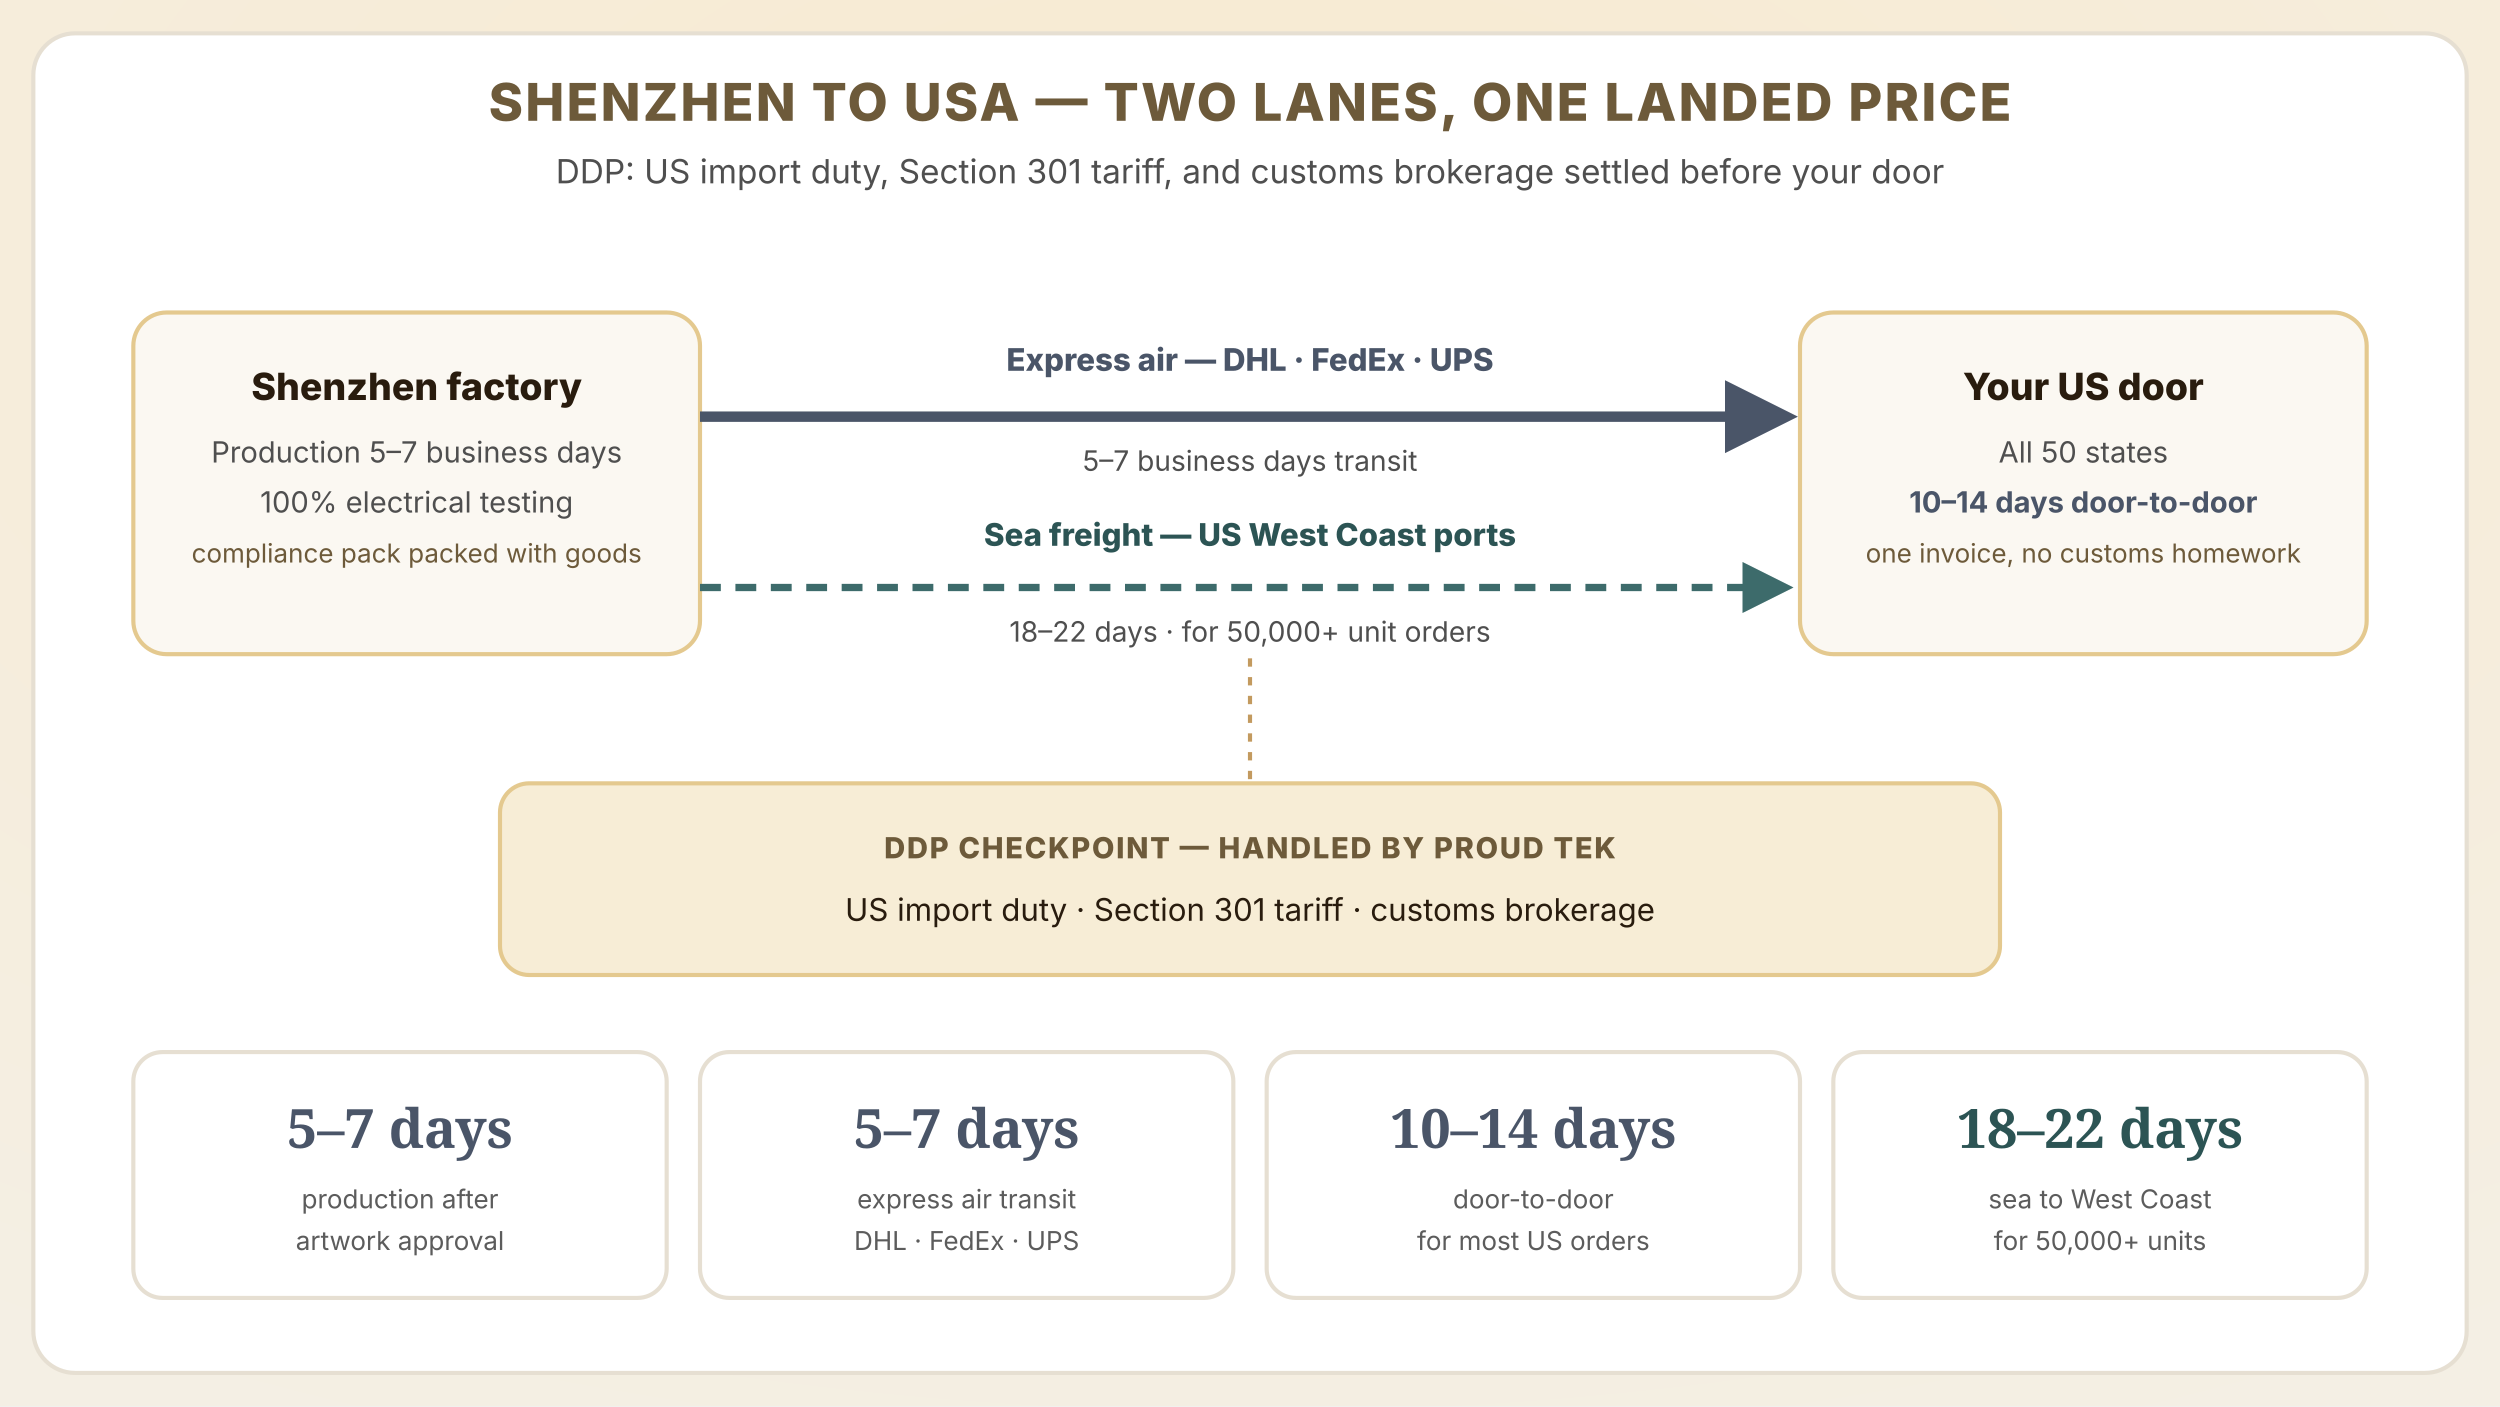
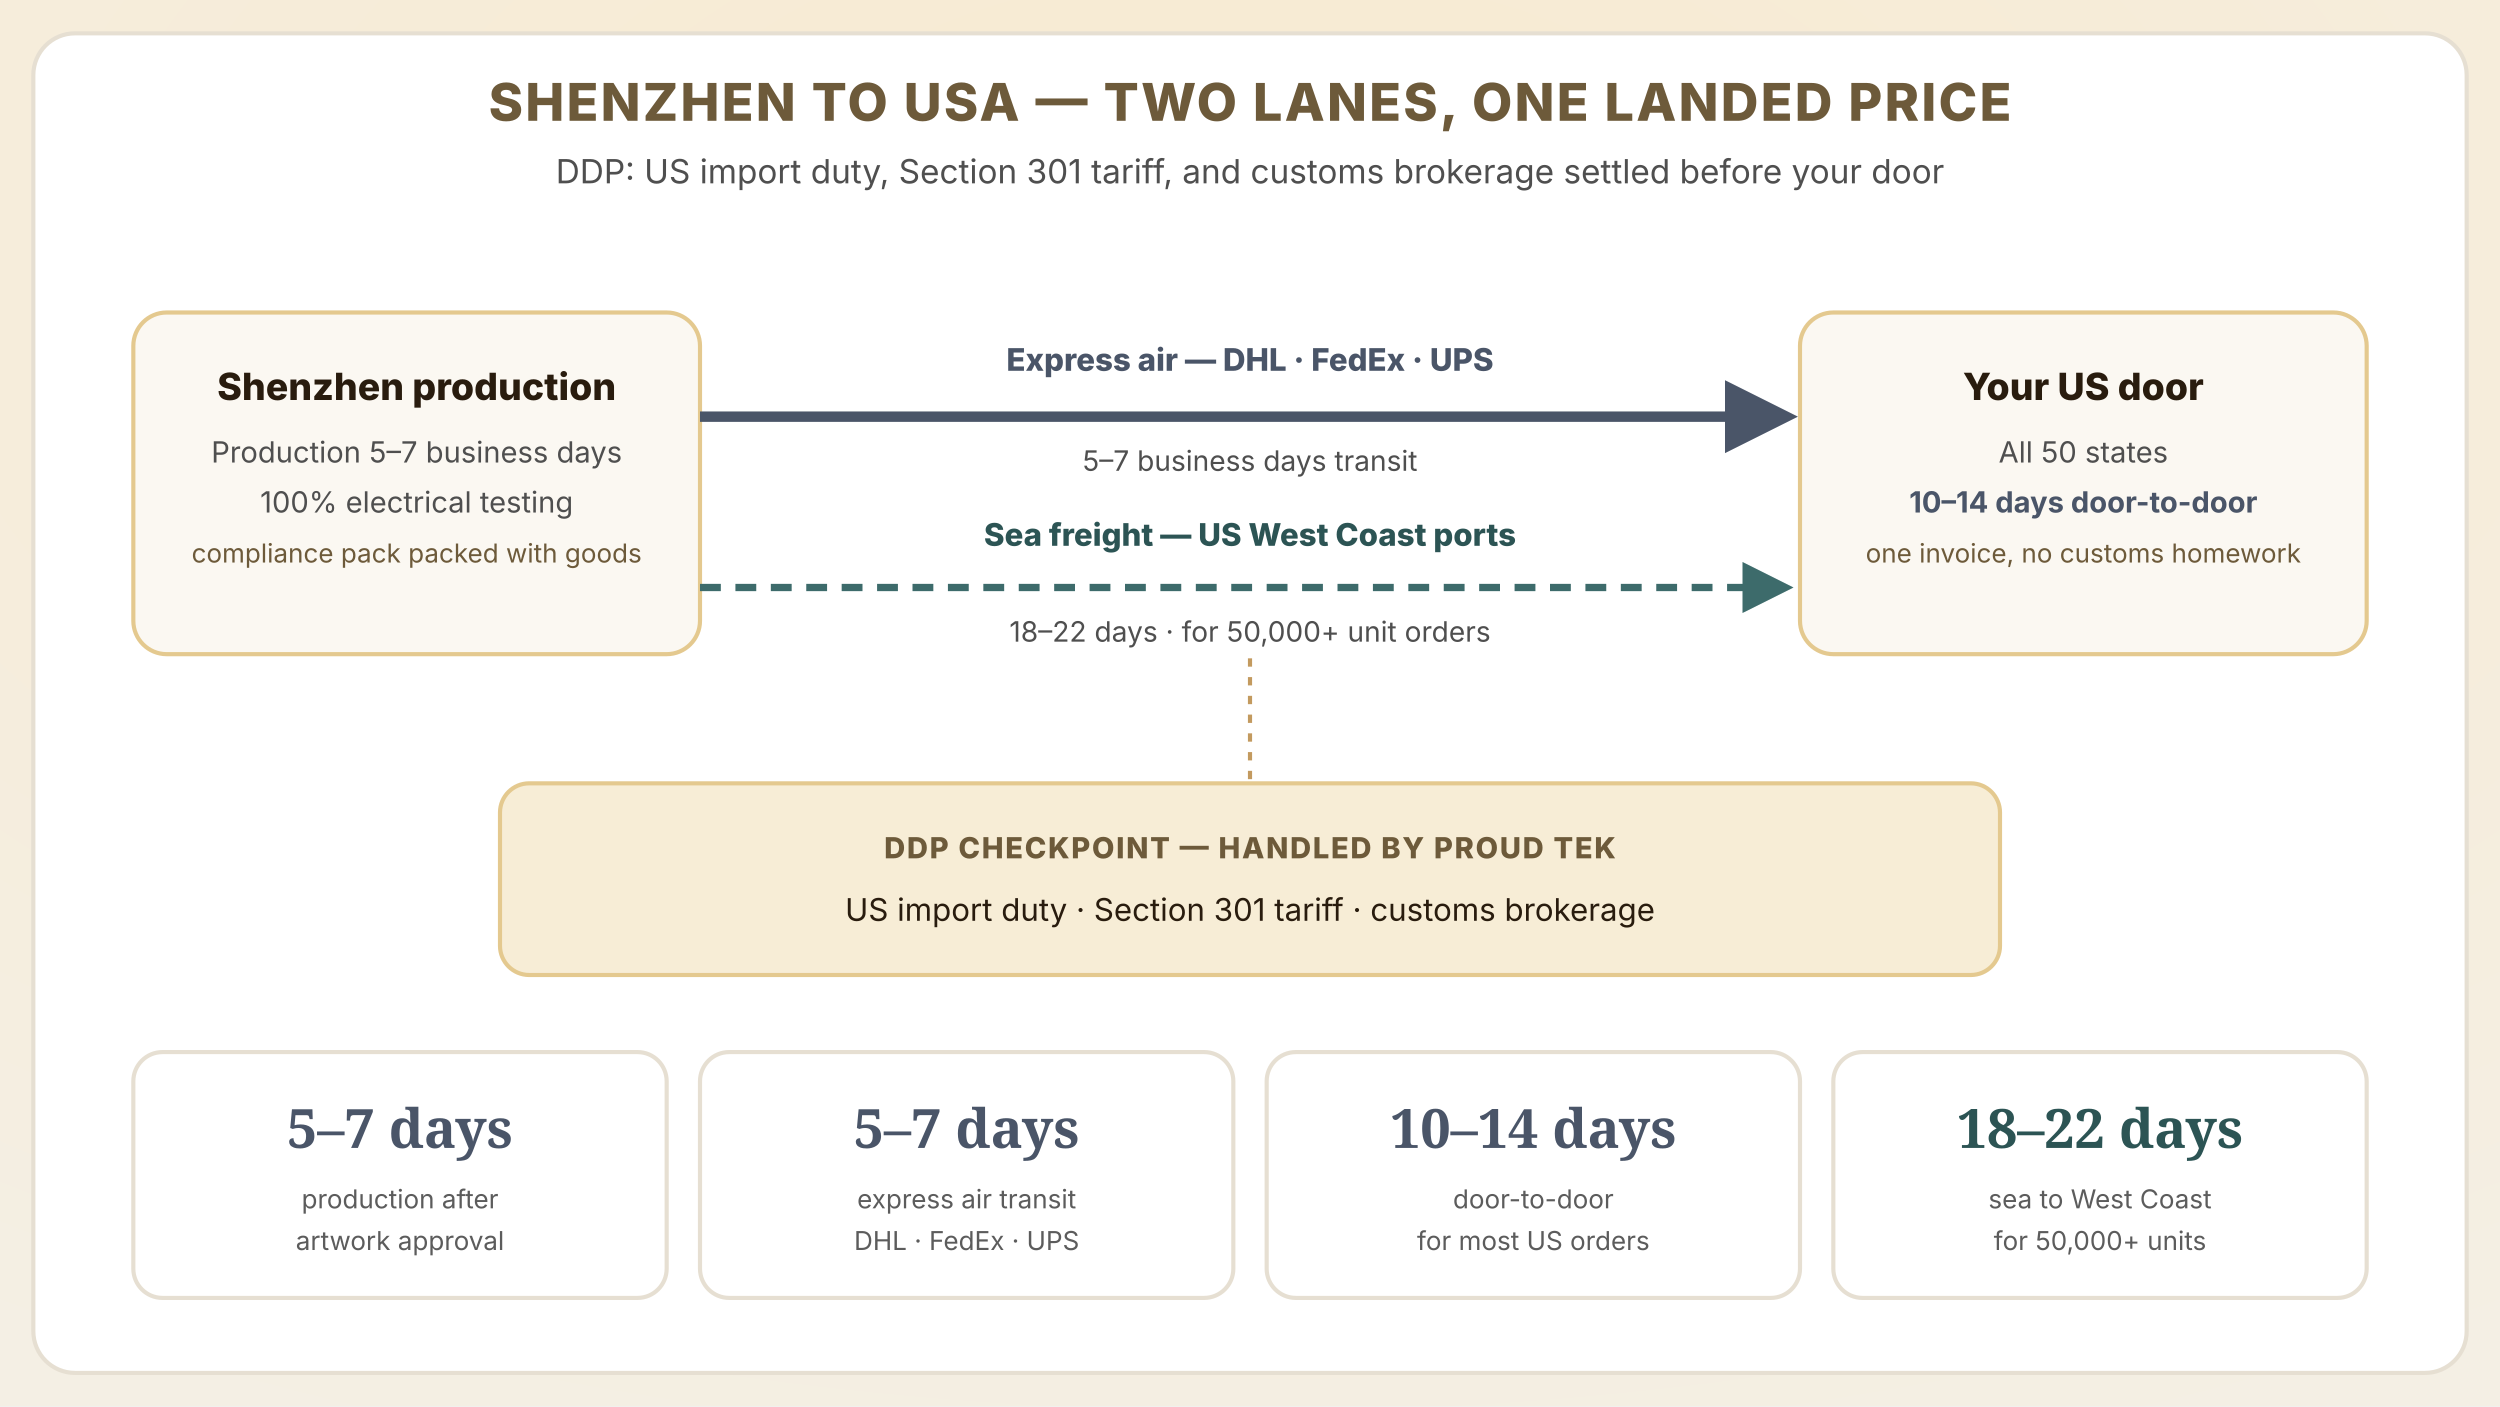
<svg xmlns="http://www.w3.org/2000/svg" viewBox="0 0 1200 675" role="img" aria-labelledby="slTitle slDesc" font-family="Inter, -apple-system, BlinkMacSystemFont, 'Segoe UI', Roboto, sans-serif">
  <defs>
    <radialGradient id="slBg" cx="50%" cy="18%" r="92%">
      <stop offset="0%" stop-color="#f8ead0" />
      <stop offset="100%" stop-color="#f4efe4" />
    </radialGradient>
    <marker id="slArrowSteel" viewBox="0 0 10 10" refX="8" refY="5" markerWidth="7" markerHeight="7" orient="auto-start-reverse">
      <path d="M 0 0 L 10 5 L 0 10 z" fill="#4a5568" />
    </marker>
    <marker id="slArrowTeal" viewBox="0 0 10 10" refX="8" refY="5" markerWidth="7" markerHeight="7" orient="auto-start-reverse">
      <path d="M 0 0 L 10 5 L 0 10 z" fill="#3d6b6b" />
    </marker>
  </defs>
  <rect width="1200" height="675" fill="url(#slBg)" />
  <rect x="16" y="16" width="1168" height="643" rx="20" fill="#ffffff" stroke="#e6dfd2" stroke-width="2" />
  <text x="600" y="58" text-anchor="middle" font-size="25" font-weight="800" letter-spacing="1.1" fill="#6d5a3a">SHENZHEN TO USA — TWO LANES, ONE LANDED PRICE</text>
  <text x="600" y="88" text-anchor="middle" font-size="16" fill="#4f4f4f">DDP: US import duty, Section 301 tariff, and customs brokerage settled before your door</text>
  <rect x="64" y="150" width="272" height="164" rx="16" fill="#fbf8f2" stroke="#e4c98f" stroke-width="2" />
-   <text x="200" y="192" text-anchor="middle" font-size="18" font-weight="800" fill="#291c0e">Shenzhen factory</text>
+   <text x="200" y="192" text-anchor="middle" font-size="18" font-weight="800" fill="#291c0e">Shenzhen production</text>
  <text x="200" y="222" text-anchor="middle" font-size="14" fill="#4f4f4f">Production 5–7 business days</text>
  <text x="200" y="246" text-anchor="middle" font-size="14" fill="#4f4f4f">100% electrical testing</text>
  <text x="200" y="270" text-anchor="middle" font-size="12.5" fill="#6d5a3a">compliance pack packed with goods</text>
  <rect x="864" y="150" width="272" height="164" rx="16" fill="#fbf8f2" stroke="#e4c98f" stroke-width="2" />
  <text x="1000" y="192" text-anchor="middle" font-size="18" font-weight="800" fill="#291c0e">Your US door</text>
  <text x="1000" y="222" text-anchor="middle" font-size="14" fill="#4f4f4f">All 50 states</text>
  <text x="1000" y="246" text-anchor="middle" font-size="14" font-weight="700" fill="#4a5568">10–14 days door-to-door</text>
  <text x="1000" y="270" text-anchor="middle" font-size="12.5" fill="#6d5a3a">one invoice, no customs homework</text>
  <line x1="336" y1="200" x2="856" y2="200" stroke="#4a5568" stroke-width="5" marker-end="url(#slArrowSteel)" />
  <text x="600" y="178" text-anchor="middle" font-size="15" font-weight="800" fill="#4a5568">Express air — DHL · FedEx · UPS</text>
  <text x="600" y="226" text-anchor="middle" font-size="13.5" fill="#4f4f4f">5–7 business days transit</text>
  <line x1="336" y1="282" x2="856" y2="282" stroke="#3d6b6b" stroke-width="3.5" stroke-dasharray="10 7" marker-end="url(#slArrowTeal)" />
  <text x="600" y="262" text-anchor="middle" font-size="15" font-weight="800" fill="#2c5454">Sea freight — US West Coast ports</text>
  <text x="600" y="308" text-anchor="middle" font-size="13.5" fill="#4f4f4f">18–22 days · for 50,000+ unit orders</text>
  <line x1="600" y1="316" x2="600" y2="376" stroke="#c39a5f" stroke-width="2" stroke-dasharray="4 5" />
  <rect x="240" y="376" width="720" height="92" rx="14" fill="#f7edd6" stroke="#e4c98f" stroke-width="2" />
  <text x="600" y="412" text-anchor="middle" font-size="14" font-weight="800" letter-spacing="0.8" fill="#6d5a3a">DDP CHECKPOINT — HANDLED BY PROUD TEK</text>
  <text x="600" y="442" text-anchor="middle" font-size="15" fill="#291c0e">US import duty · Section 301 tariff · customs brokerage</text>
  <rect x="64" y="505" width="256" height="118" rx="14" fill="#ffffff" stroke="#e6dfd2" stroke-width="2" />
  <text x="192" y="551" text-anchor="middle" font-family="Lora, Georgia, serif" font-size="26" font-weight="700" fill="#4a5568">5–7 days</text>
  <text x="192" y="580" text-anchor="middle" font-size="12.5" fill="#5c5c5c">production after</text>
  <text x="192" y="600" text-anchor="middle" font-size="12.5" fill="#5c5c5c">artwork approval</text>
  <rect x="336" y="505" width="256" height="118" rx="14" fill="#ffffff" stroke="#e6dfd2" stroke-width="2" />
  <text x="464" y="551" text-anchor="middle" font-family="Lora, Georgia, serif" font-size="26" font-weight="700" fill="#4a5568">5–7 days</text>
  <text x="464" y="580" text-anchor="middle" font-size="12.5" fill="#5c5c5c">express air transit</text>
  <text x="464" y="600" text-anchor="middle" font-size="12.5" fill="#5c5c5c">DHL · FedEx · UPS</text>
  <rect x="608" y="505" width="256" height="118" rx="14" fill="#ffffff" stroke="#e6dfd2" stroke-width="2" />
  <text x="736" y="551" text-anchor="middle" font-family="Lora, Georgia, serif" font-size="26" font-weight="700" fill="#4a5568">10–14 days</text>
  <text x="736" y="580" text-anchor="middle" font-size="12.5" fill="#5c5c5c">door-to-door</text>
  <text x="736" y="600" text-anchor="middle" font-size="12.5" fill="#5c5c5c">for most US orders</text>
  <rect x="880" y="505" width="256" height="118" rx="14" fill="#ffffff" stroke="#e6dfd2" stroke-width="2" />
  <text x="1008" y="551" text-anchor="middle" font-family="Lora, Georgia, serif" font-size="26" font-weight="700" fill="#2c5454">18–22 days</text>
  <text x="1008" y="580" text-anchor="middle" font-size="12.5" fill="#5c5c5c">sea to West Coast</text>
  <text x="1008" y="600" text-anchor="middle" font-size="12.5" fill="#5c5c5c">for 50,000+ units</text>
</svg>
